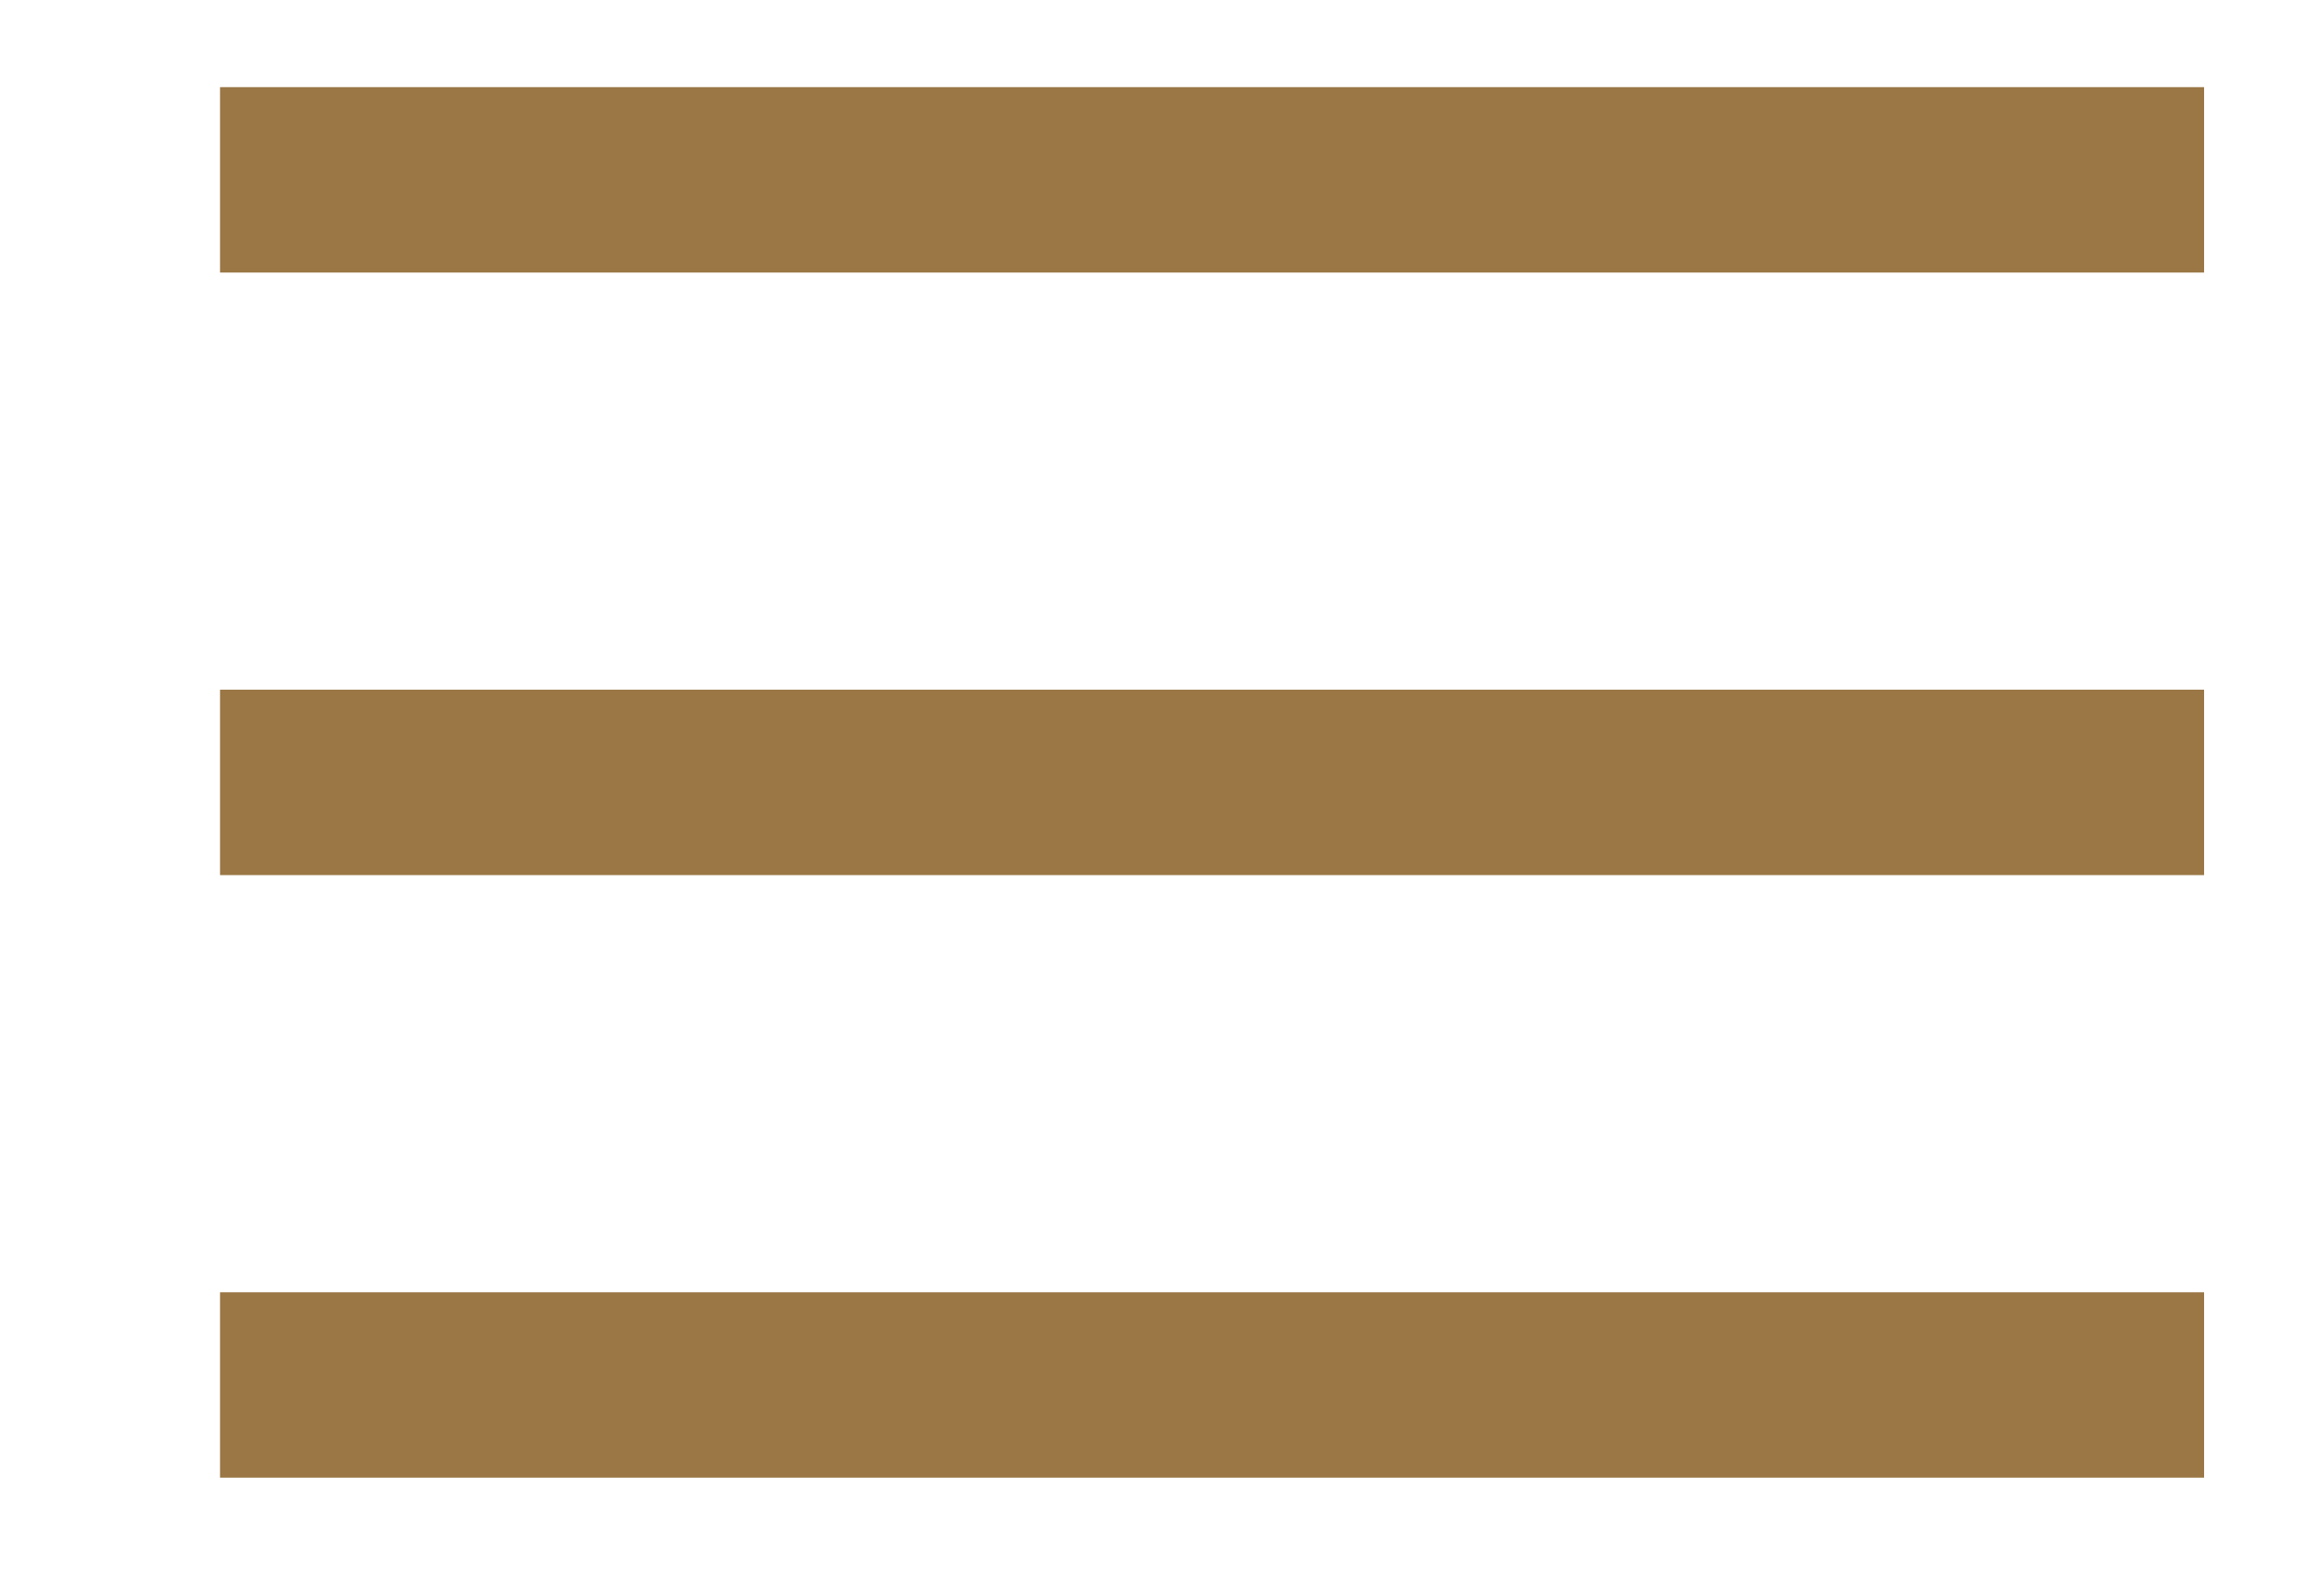
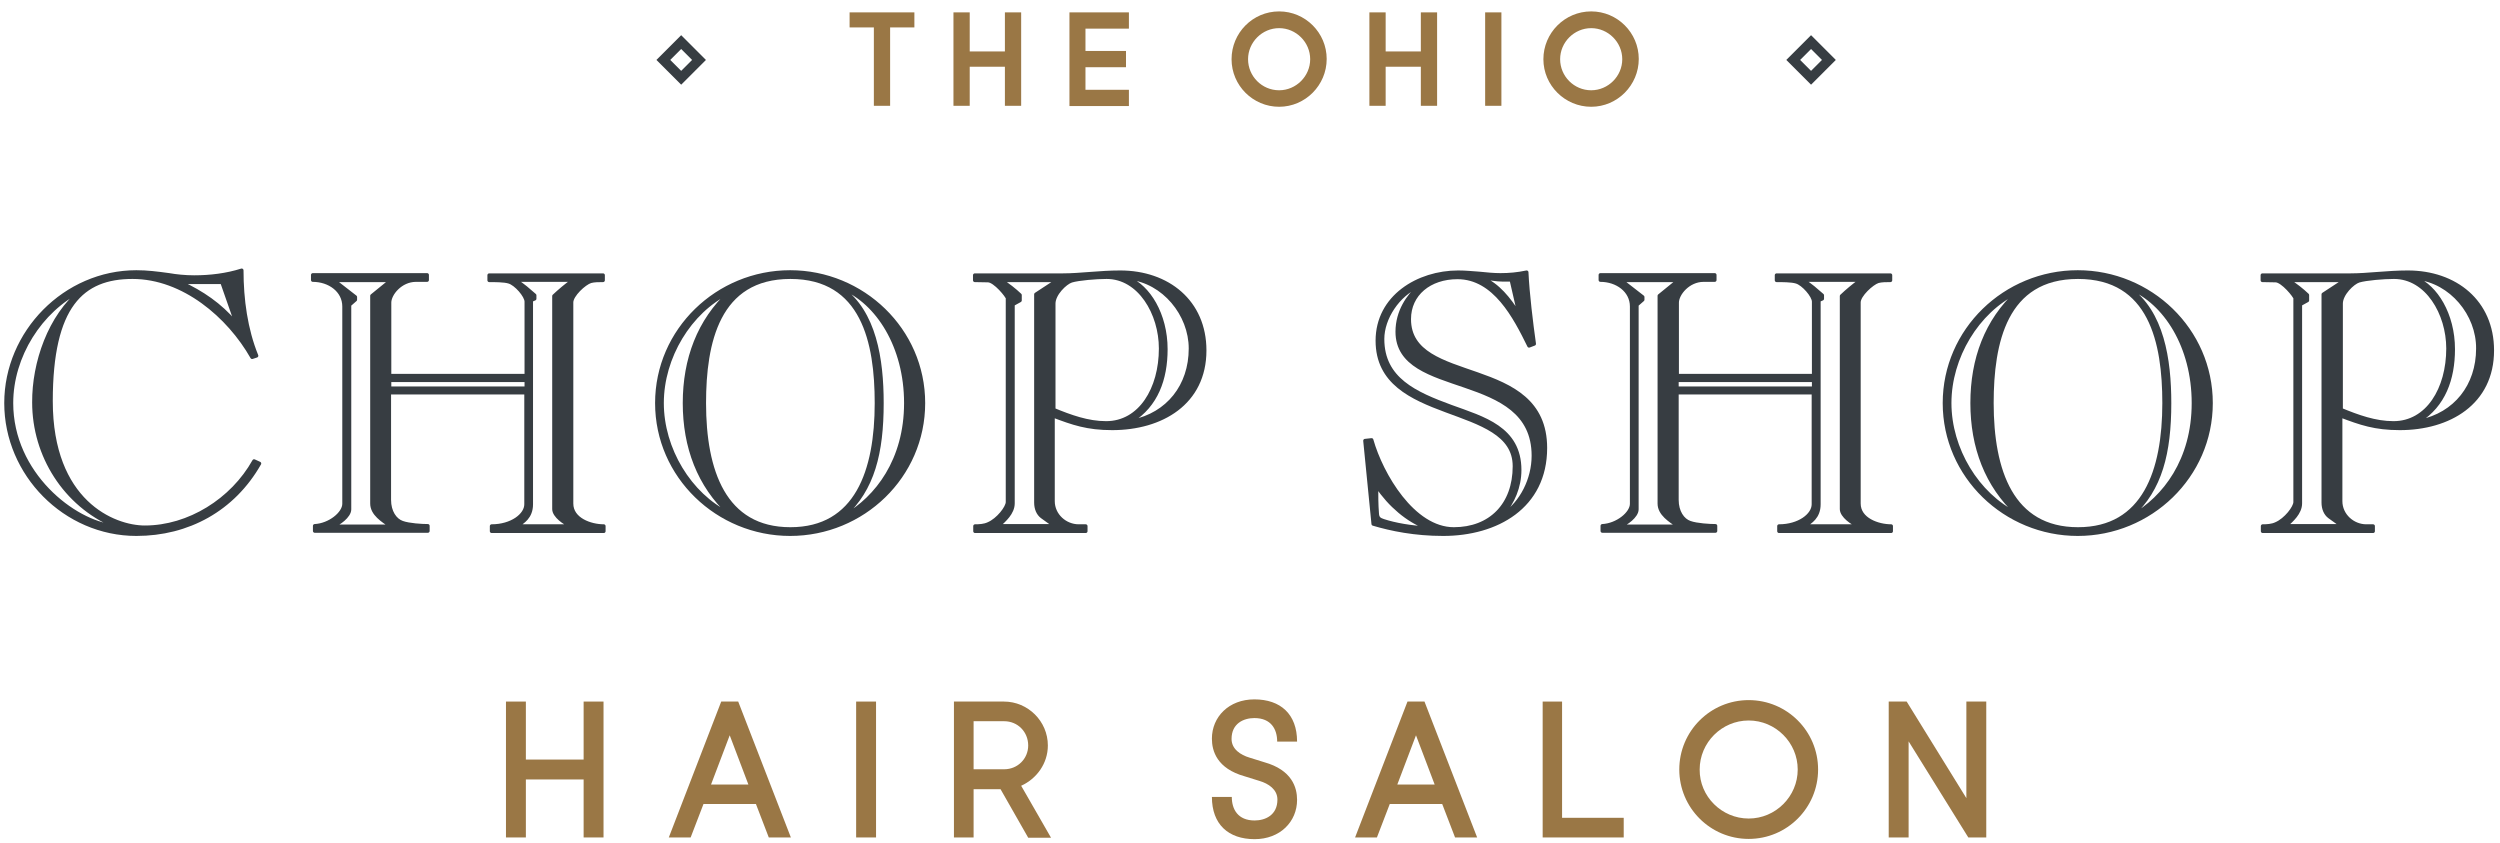
- <svg xmlns="http://www.w3.org/2000/svg" version="1.1" id="Layer_1" x="0px" y="0px" viewBox="0 0 376 258" style="enable-background:new 0 0 376 258;" xml:space="preserve">
+ <svg xmlns="http://www.w3.org/2000/svg" version="1.1" id="Layer_1" x="0px" y="0px" viewBox="0 0 1030.2 347" style="enable-background:new 0 0 1030.2 347;" xml:space="preserve">
  <style type="text/css">
- 	.st0{fill:none;stroke:#9A7745;stroke-width:30;stroke-miterlimit:10;}
+ 	.st0{fill:#655B4F;}
+ 	.st1{fill:#9A7745;}
+ 	.st2{fill:#373D42;stroke:#373D42;stroke-width:1.5;stroke-linecap:round;stroke-linejoin:round;stroke-miterlimit:10;}
+ 	.st3{fill:#373D42;}
+ 	.st4{fill:#006C87;}
</style>
-   <line class="st0" x1="35.6" y1="29.1" x2="356.6" y2="29.1" />
-   <line class="st0" x1="35.6" y1="126.6" x2="356.6" y2="126.6" />
-   <line class="st0" x1="35.6" y1="224.1" x2="356.6" y2="224.1" />
+   <g>
+     <path class="st1" d="M350.2,5.1h26.6v6.2h-10v32.3h-6.7V11.3h-10V5.1z" />
+     <path class="st1" d="M414.1,27.5h-14.5v16.1h-6.7V5.1h6.7v16.1h14.5V5.1h6.7v38.5h-6.7V27.5z" />
+     <path class="st1" d="M440.7,5.1h24.5v6.7h-17.9V21h16.7v6.7h-16.7V37h17.9v6.7h-24.5V5.1z" />
+     <path class="st1" d="M527.1,4.7c10.8,0,19.6,8.8,19.6,19.6S537.9,44,527.1,44s-19.6-8.8-19.6-19.6S516.2,4.7,527.1,4.7z    M527.1,37.2c7,0,12.8-5.8,12.8-12.8c0-7-5.8-12.8-12.8-12.8c-7,0-12.8,5.8-12.8,12.8C514.3,31.4,520,37.2,527.1,37.2z" />
+     <path class="st1" d="M585.4,27.5H571v16.1h-6.7V5.1h6.7v16.1h14.5V5.1h6.7v38.5h-6.7V27.5z" />
+     <path class="st1" d="M612,5.1h6.7v38.5H612V5.1z" />
+     <path class="st1" d="M655.7,4.7c10.8,0,19.6,8.8,19.6,19.6S666.5,44,655.7,44S636,35.2,636,24.4S644.8,4.7,655.7,4.7z M655.7,37.2   c7,0,12.8-5.8,12.8-12.8c0-7-5.8-12.8-12.8-12.8c-7,0-12.8,5.8-12.8,12.8C642.9,31.4,648.6,37.2,655.7,37.2z" />
+   </g>
+   <g>
+     <path class="st2" d="M106.9,191c-10.8,19-29.5,29.1-50.7,29.1c-29.4,0-53.7-24.7-53.7-54c0-29.2,24.3-54,53.7-54   c4.4,0,8.4,0.5,13.5,1.2c2.8,0.5,6.6,0.9,10.3,0.9c6.6,0,13.3-0.8,19.6-2.8c0,12,1.7,24.4,6.1,35.2l-1.8,0.6   c-9.6-16.9-28.3-33-49.3-33c-20.7,0-33.6,11.7-33.6,51.1c0,41.5,25.8,52,38.7,52c18.1,0,36-11.2,45-27.3L106.9,191z M33.6,119.6   l-0.1-0.1c-16.9,8.4-28.8,27.3-28.8,46.6c0,29.2,25.8,49.2,42.3,50.8v-0.3c-20.2-8.7-33-28.8-33-50.8   C13.9,149.6,20.4,130.3,33.6,119.6z M74.7,116.3v0.3c8.5,3.9,16,9,22.2,16.3l0.3-0.3l-5.7-16.3H74.7z" />
+     <path class="st2" d="M216.9,154.9v-30.6c0-2.4-4.3-7.4-7.2-8.2c-1.9-0.6-6-0.6-8.1-0.6v-2.1h46.9v2.1c-1.8,0-3.6,0-5.1,0.4   c-2.6,0.8-7.9,5.7-7.9,8.7v82.9c0,6.6,7.9,9.3,13.3,9.3v2.1h-46.2v-2.1c8.2,0,14.2-4.5,14.2-9v-46h-56.4V206c0,4.9,2.4,8.4,5.4,9.4   c2.8,1,8.1,1.3,10.5,1.3v2.1h-46.6v-2.1c6.1-0.3,12.1-5.1,12.1-9.1v-81.3c0-6.6-6.1-10.9-12.9-10.9v-2.1h47.1v2.1h-4.6   c-6.3,0-10.9,5.7-10.9,9.3v30.1H216.9z M153.3,121.9l7.5-6.1v-0.3h-22.9v0.3l8.5,6.6v1.1l-2.4,2.1v84.3c0,2.8-4.5,6-6.7,6.7v0.3   h23.5v-0.3c-3-2.1-7.5-4.8-7.5-9.1V121.9z M160.5,160h56.4v-3.3h-56.4V160z M235,216.8v-0.3c-2.2-0.8-6.7-3.9-6.7-6.7V122   c2.2-2.1,5.2-4.6,7.6-6.3v-0.3h-23.4v0.3c3,1.6,5.4,4,7.8,6v1.4l-1.4,0.6v84.1c0,5.4-3.6,7.3-5.5,8.7v0.3H235z" />
+     <path class="st2" d="M325.6,220.1c-29.8,0-54.9-23.8-54.9-54c0-30.1,25-54,54.9-54c29.8,0,54.9,23.8,54.9,54   C380.5,196.3,355.5,220.1,325.6,220.1z M300.7,120.4h-0.3c-16.2,7.9-27.6,26.8-27.6,45.7c0,18.9,11.4,37.8,27.6,45.7h0.3   c-12.7-11.8-18.6-27.6-18.6-45.7C282.1,148,288,132.2,300.7,120.4z M290.2,166.1c0,27.9,8.2,51.9,35.5,51.9s35.5-24,35.5-51.9   c0-24.9-5.5-51.9-35.5-51.9C295.8,114.2,290.2,141.2,290.2,166.1z M347.1,118.6l-0.3,0.3c13.6,9.7,16.6,29.1,16.6,47.2   c0,20.5-3.7,35.5-15.6,46.3l0.3,0.3c13.2-7.5,25.2-23.1,25.2-46.6C373.3,142.7,361.6,124.6,347.1,118.6z" />
+     <path class="st2" d="M401.8,218.9v-2.1c1.8,0,3.8-0.1,5.5-0.9c4-1.7,7.9-6.8,7.9-9v-84c0-0.8-5.2-7.3-8.1-7.3   c-1.8,0-3.6-0.1-5.4-0.1v-2.1h36.4c3.5,0,7.2-0.3,11.2-0.6c3.9-0.3,8.1-0.6,12.3-0.6c19.6,0,34.8,12.1,34.8,32.2   c0,21.7-17.8,32.1-38.1,32.1c-10.3,0-16.2-2.1-24.4-5.2v35.2c0,5.9,5.1,10.3,10.6,10.3h2.9v2.1H401.8z M434.4,216.8v-0.3l-5-3.6   c-1.6-1.2-2.5-3.3-2.5-5.8v-85.8l8.4-5.5v-0.3h-22.5v0.3c2.4,1.4,5.4,3.8,7.5,5.8v2.2l-2.9,1.6v82c0,4-3.6,7-5.7,9v0.3H434.4z    M434.1,168.8c7,2.9,14.2,5.5,21.7,5.5c14.1,0,22.5-14.1,22.5-30.7c0-14.4-8.7-29.4-22.3-29.4c-4.2,0-11.5,0.6-14.5,1.5   c-2.5,0.8-7.3,5.4-7.3,9.4V168.8z M465.3,114.5l-0.3,0.3c8.2,3.3,15.4,14.7,15.4,29.1c0,12.3-3.9,23.1-14.1,29.5l0.3,0.3   c14.7-3,24-14.7,24-30.1C490.6,129.5,479.5,116,465.3,114.5z" />
+     <path class="st2" d="M562.5,181.6l2.7-0.3c4,14.2,17.1,36.7,33.9,36.7c15,0,25-9.9,25-25.9c0-26.8-56.5-17.1-56.5-51.7   c0-18.1,16.8-28.2,33.3-28.2c3,0,5.8,0.3,8.7,0.5c3,0.3,5.8,0.6,8.7,0.6c3.6,0,7-0.3,10.8-1.1c0.4,8.7,1.9,21,3.1,29.5l-2.1,0.8   c-5.8-11.8-14.2-28.2-29.5-28.2c-11.5,0-19.9,6.9-19.9,17.2c0,28.2,56.1,14.5,56.1,53.1c0,24.3-20.1,35.5-42.1,35.5   c-11.7,0-21.4-2-28.8-4.2L562.5,181.6z M570,214.6c4.8,1.6,11.8,2.8,17.7,3v-0.3c-7.5-2.8-15-9.1-20.2-16.9h-0.3   c0,3.8,0,7.5,0.3,11.2C567.6,213.7,568.6,214.1,570,214.6z M619.2,211.9l0.3,0.3c7.5-5,12.4-14.7,12.4-24.4   c0-36-56.1-23.5-56.1-51.1c0-8.4,4.6-14.8,8.7-18.4v-0.5c-8.4,3.6-14.8,13.3-14.8,21.9c0,16.6,13.6,22.5,28.3,27.9   c13.2,4.8,28.2,8.8,28.2,26.1C626.2,200.6,623.4,207.1,619.2,211.9z M622.8,115.3h-3.4c-2.9,0-5.5-0.6-8.2-0.9l-0.3,0.3   c6.4,2.7,10.9,8.5,14.7,14.4l0.3-0.3L622.8,115.3z" />
+     <path class="st2" d="M747.4,154.9v-30.6c0-2.4-4.3-7.4-7.2-8.2c-1.9-0.6-6-0.6-8.1-0.6v-2.1h46.9v2.1c-1.8,0-3.6,0-5.1,0.4   c-2.5,0.8-7.9,5.7-7.9,8.7v82.9c0,6.6,7.9,9.3,13.3,9.3v2.1h-46.2v-2.1c8.2,0,14.2-4.5,14.2-9v-46H691V206c0,4.9,2.4,8.4,5.4,9.4   c2.8,1,8.1,1.3,10.5,1.3v2.1h-46.6v-2.1c6.1-0.3,12.1-5.1,12.1-9.1v-81.3c0-6.6-6.1-10.9-12.9-10.9v-2.1h47.1v2.1H702   c-6.3,0-10.9,5.7-10.9,9.3v30.1H747.4z M683.8,121.9l7.5-6.1v-0.3h-22.9v0.3l8.5,6.6v1.1l-2.4,2.1v84.3c0,2.8-4.5,6-6.7,6.7v0.3   h23.5v-0.3c-3-2.1-7.5-4.8-7.5-9.1V121.9z M691,160h56.4v-3.3H691V160z M765.6,216.8v-0.3c-2.2-0.8-6.7-3.9-6.7-6.7V122   c2.2-2.1,5.2-4.6,7.6-6.3v-0.3h-23.4v0.3c3,1.6,5.4,4,7.8,6v1.4l-1.4,0.6v84.1c0,5.4-3.6,7.3-5.5,8.7v0.3H765.6z" />
+     <path class="st2" d="M856.2,220.1c-29.8,0-54.9-23.8-54.9-54c0-30.1,25-54,54.9-54c29.8,0,54.9,23.8,54.9,54   C911.1,196.3,886,220.1,856.2,220.1z M831.3,120.4H831c-16.2,7.9-27.6,26.8-27.6,45.7c0,18.9,11.4,37.8,27.6,45.7h0.3   c-12.7-11.8-18.6-27.6-18.6-45.7C812.7,148,818.5,132.2,831.3,120.4z M820.8,166.1c0,27.9,8.2,51.9,35.5,51.9   c27.3,0,35.5-24,35.5-51.9c0-24.9-5.5-51.9-35.5-51.9C826.3,114.2,820.8,141.2,820.8,166.1z M877.6,118.6l-0.3,0.3   C891,128.6,894,148,894,166.1c0,20.5-3.7,35.5-15.6,46.3l0.3,0.3c13.2-7.5,25.2-23.1,25.2-46.6   C903.9,142.7,892.2,124.6,877.6,118.6z" />
+     <path class="st2" d="M932.4,218.9v-2.1c1.8,0,3.8-0.1,5.5-0.9c4-1.7,7.9-6.8,7.9-9v-84c0-0.8-5.2-7.3-8.1-7.3   c-1.8,0-3.6-0.1-5.4-0.1v-2.1h36.4c3.5,0,7.2-0.3,11.2-0.6c3.9-0.3,8.1-0.6,12.3-0.6c19.6,0,34.8,12.1,34.8,32.2   c0,21.7-17.8,32.1-38.1,32.1c-10.3,0-16.2-2.1-24.4-5.2v35.2c0,5.9,5.1,10.3,10.6,10.3h2.8v2.1H932.4z M964.9,216.8v-0.3l-5-3.6   c-1.6-1.2-2.5-3.3-2.5-5.8v-85.8l8.4-5.5v-0.3h-22.5v0.3c2.4,1.4,5.4,3.8,7.5,5.8v2.2l-2.9,1.6v82c0,4-3.6,7-5.7,9v0.3H964.9z    M964.6,168.8c7,2.9,14.2,5.5,21.7,5.5c14.1,0,22.5-14.1,22.5-30.7c0-14.4-8.7-29.4-22.3-29.4c-4.2,0-11.5,0.6-14.5,1.5   c-2.5,0.8-7.3,5.4-7.3,9.4V168.8z M995.8,114.5l-0.3,0.3c8.2,3.3,15.4,14.7,15.4,29.1c0,12.3-3.9,23.1-14.1,29.5l0.3,0.3   c14.7-3,24-14.7,24-30.1C1021.2,129.5,1010.1,116,995.8,114.5z" />
+   </g>
+   <g>
+     <path class="st1" d="M240.5,321.2h-23.8v23.9h-8.2v-56h8.2V313h23.8v-23.9h8.2v56h-8.2V321.2z" />
+     <path class="st1" d="M311.5,331.3h-21.6l-5.3,13.8h-9l21.6-56h7l21.7,56h-9.1L311.5,331.3z M293,323.3h15.4l-7.7-20.3L293,323.3z" />
+     <path class="st1" d="M352.8,289.1h8.2v56h-8.2V289.1z" />
+     <path class="st1" d="M401.2,325.1v20h-8.1v-56h20.6c9.9,0,18.1,8.1,18.1,18.1c0,7.4-4.6,13.7-11,16.6c0.5,0.9,1,1.8,1.5,2.6   c3.2,5.5,7.9,13.8,10.8,18.8h-9.4l-11.4-20H401.2z M401.2,317h12.6c5.6,0,9.9-4.4,9.9-9.8c0-5.6-4.3-10-9.9-10h-12.6V317z" />
+     <path class="st1" d="M521,314.1c11.4,3.2,13.5,10.4,13.5,15.5c0,9-7,16.2-17.5,16.2c-10.8,0-17.6-6.1-17.6-17.4h8.2   c0,5.1,2.5,9.7,9.4,9.7c4.4,0,9.4-2.2,9.4-8.6c0-4.2-3.7-6.6-7.4-7.7l-6.1-1.9c-11.4-3.2-13.5-10.4-13.5-15.5c0-9,7-16.2,17.5-16.2   c10.8,0,17.6,6.1,17.6,17.4h-8.2c0-5.1-2.5-9.7-9.4-9.7c-4.4,0-9.4,2.2-9.4,8.6c0,4.2,3.7,6.6,7.4,7.7L521,314.1z" />
+     <path class="st1" d="M594.3,331.3h-21.6l-5.3,13.8h-9l21.6-56h7l21.7,56h-9.1L594.3,331.3z M575.8,323.3h15.4l-7.7-20.3   L575.8,323.3z" />
+     <path class="st1" d="M635.6,289.1h8.1V337h25.4v8.1h-33.4V289.1z" />
+     <path class="st1" d="M720.6,288.5c15.8,0,28.6,12.8,28.6,28.6c0,15.8-12.8,28.6-28.6,28.6c-15.8,0-28.6-12.8-28.6-28.6   C692,301.3,704.8,288.5,720.6,288.5z M720.6,337.3c11.1,0,20.2-9.1,20.2-20.2c0-11.1-9.1-20.2-20.2-20.2   c-11.1,0-20.2,9.1-20.2,20.2C700.3,328.2,709.5,337.3,720.6,337.3z" />
+     <path class="st1" d="M786.5,305.5v39.6h-8.2v-56h7.4l24.6,39.8v-39.8h8.2v56h-7.4L786.5,305.5z" />
+   </g>
+   <g>
+     <path class="st3" d="M280.7,34.9l-10.2-10.2l10.2-10.2l10.2,10.2L280.7,34.9z M276.2,24.7l4.5,4.5l4.5-4.5l-4.5-4.5L276.2,24.7z" />
+   </g>
+   <g>
+     <path class="st3" d="M746.3,34.9l-10.2-10.2l10.2-10.2l10.2,10.2L746.3,34.9z M741.8,24.7l4.5,4.5l4.5-4.5l-4.5-4.5L741.8,24.7z" />
+   </g>
</svg>
